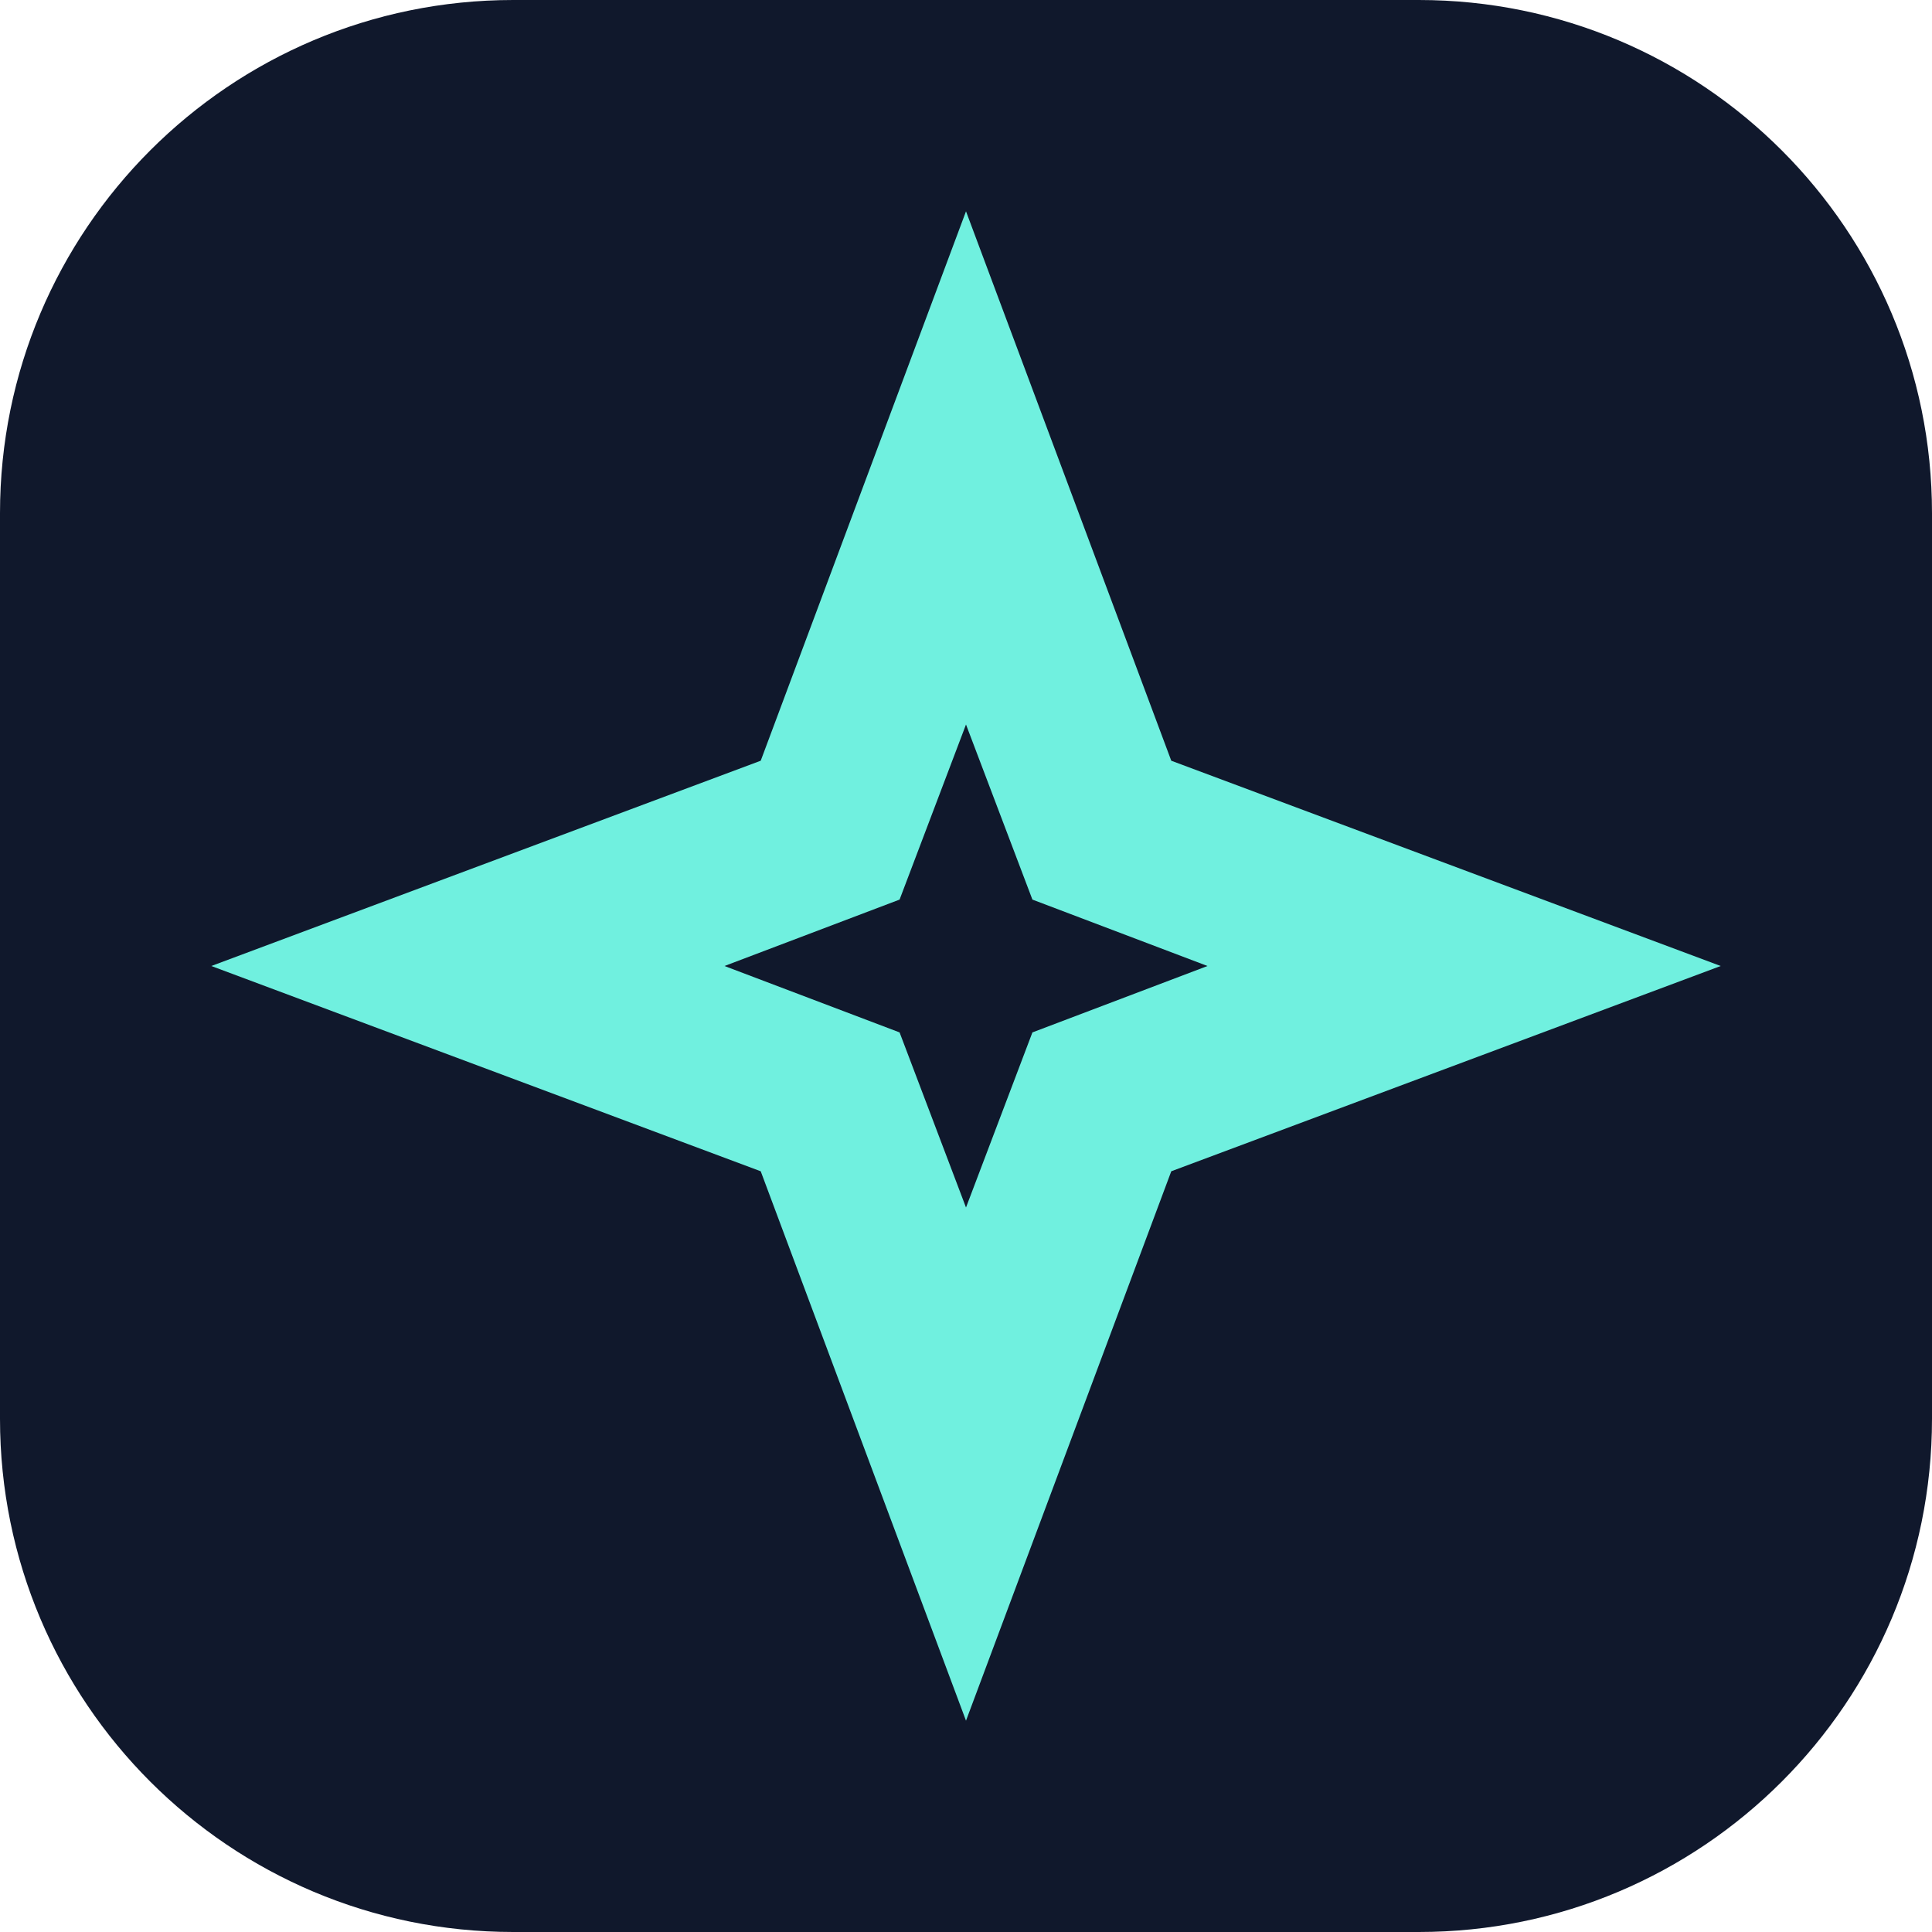
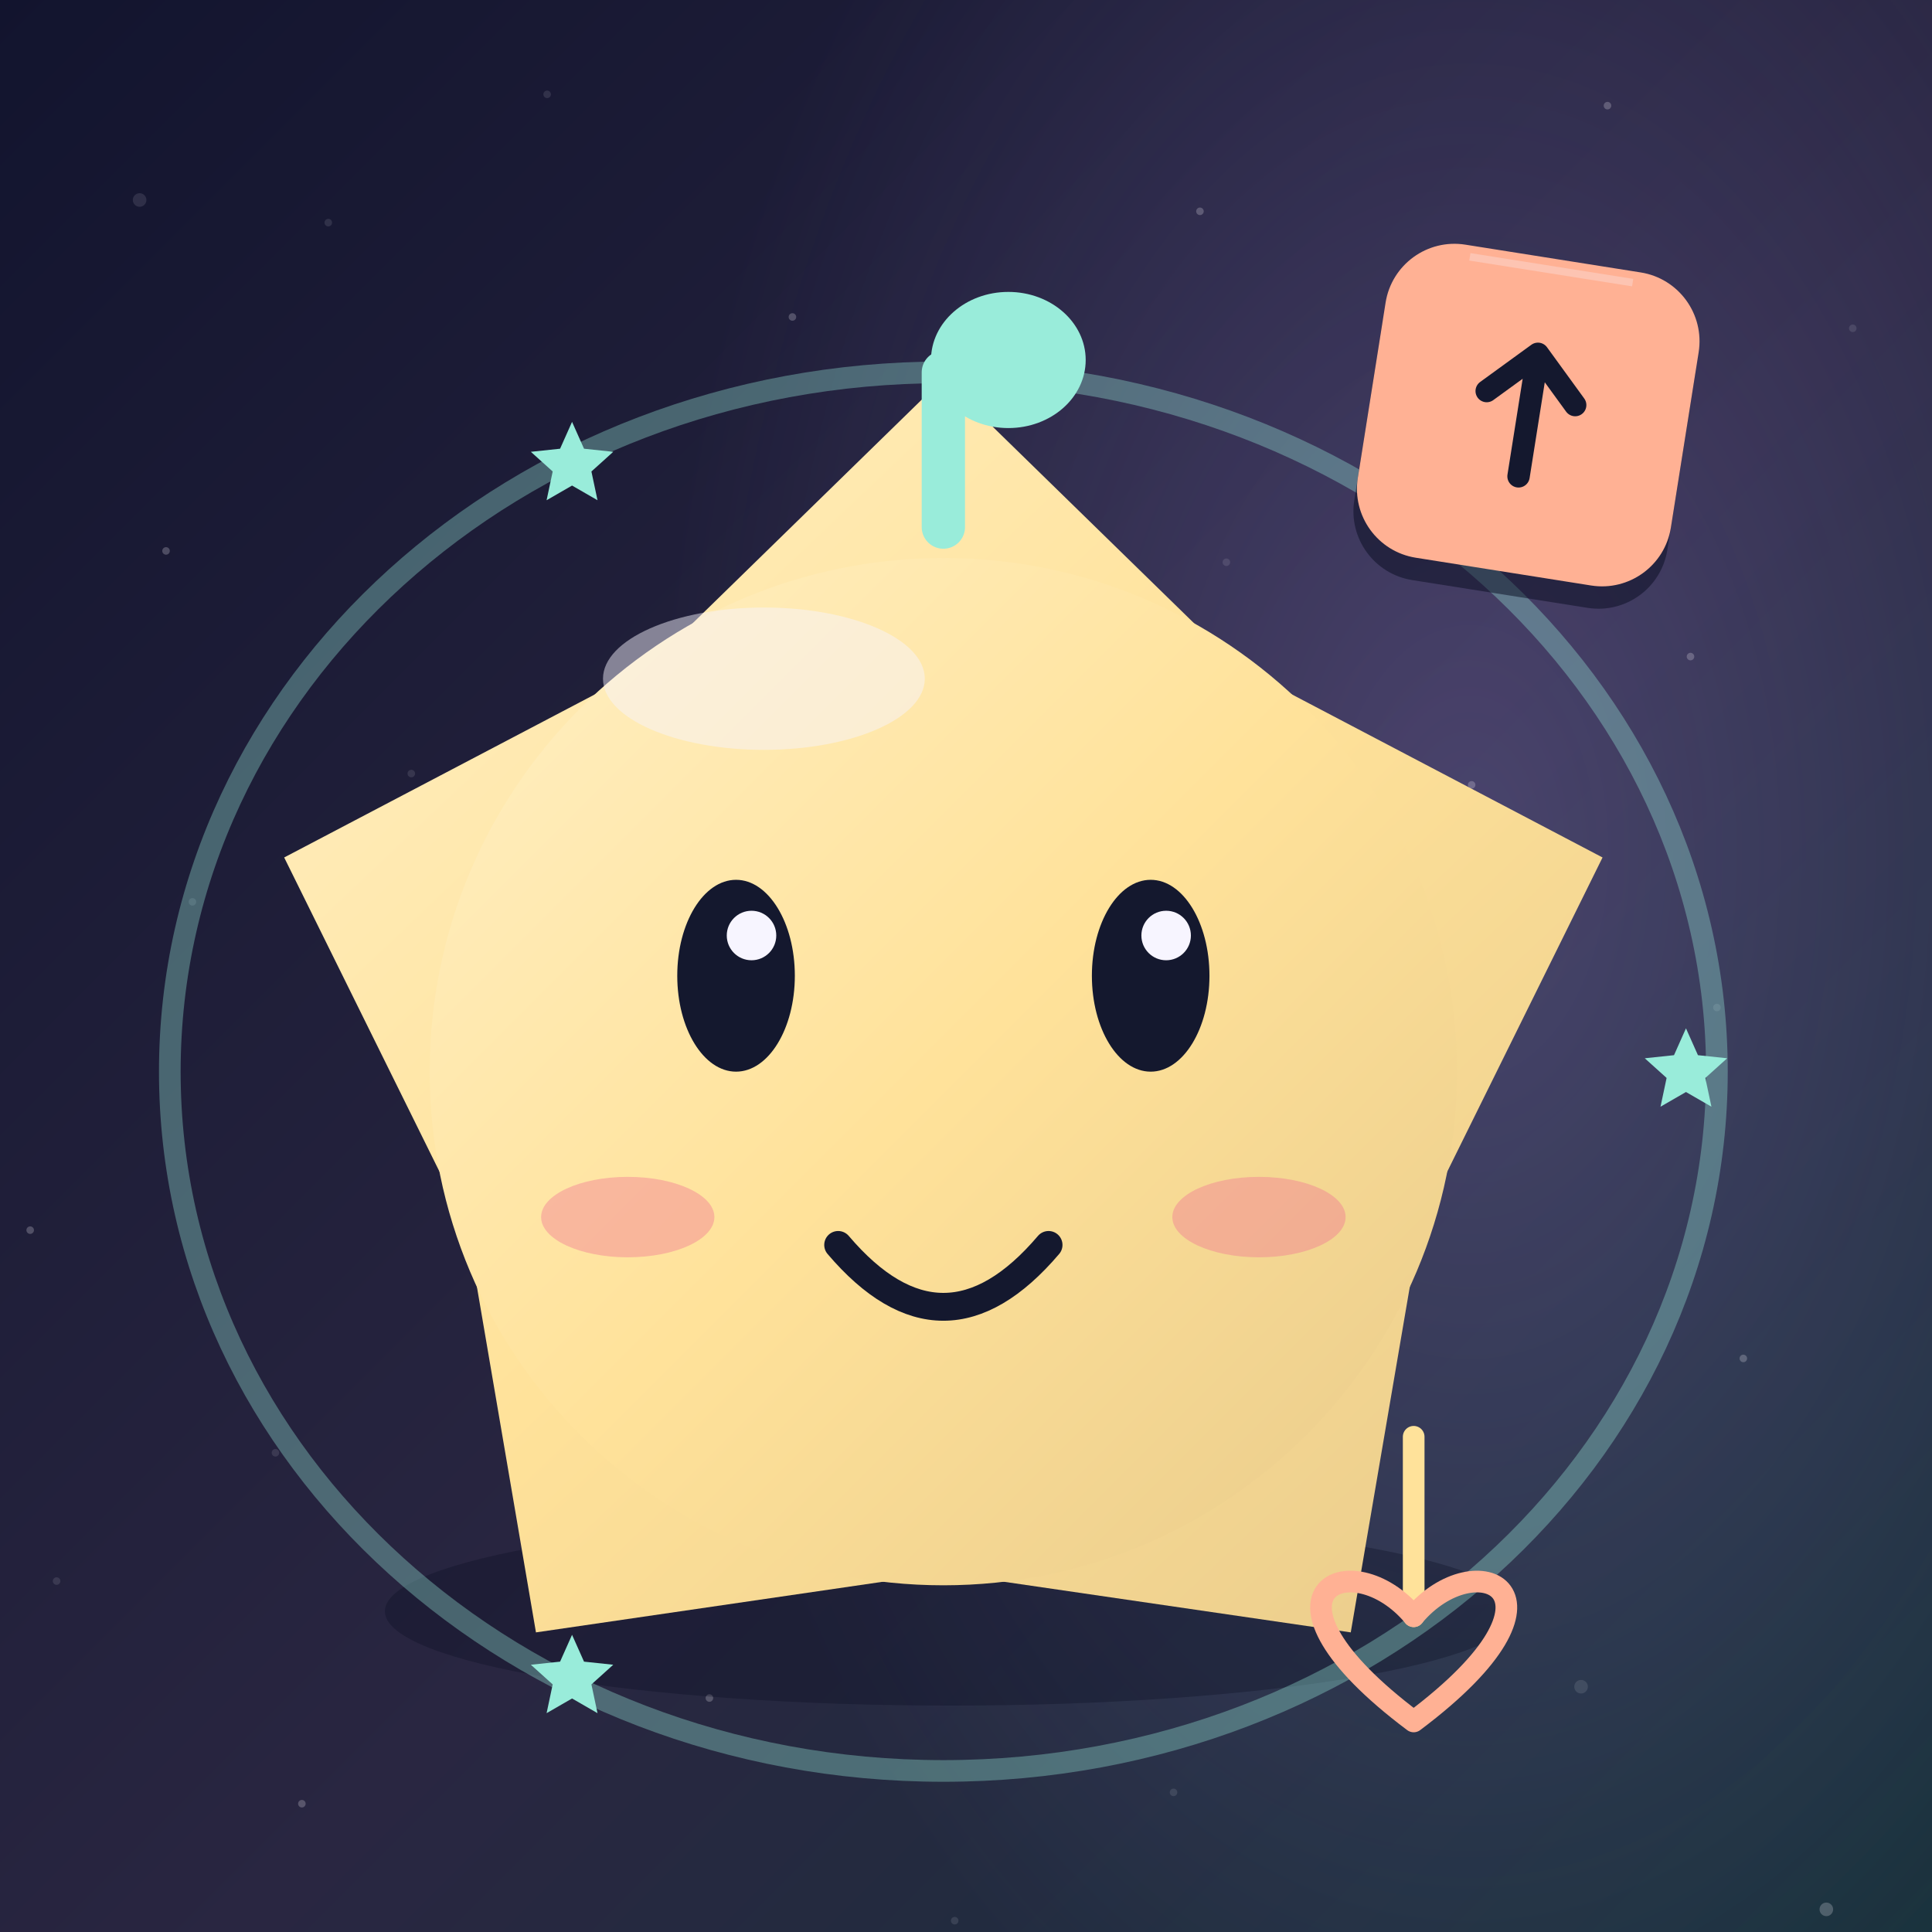
- <svg xmlns="http://www.w3.org/2000/svg" viewBox="0 0 64 64">
-   <rect width="64" height="64" rx="17" fill="#10182c" />
-   <path d="m32 7 6.8 18.2L57 32l-18.2 6.8L32 57l-6.8-18.2L7 32l18.2-6.8Z" fill="#70f0df" />
-   <path d="m32 24 2.2 5.8L40 32l-5.8 2.2L32 40l-2.2-5.8L24 32l5.8-2.2Z" fill="#10182c" />
+ <svg xmlns="http://www.w3.org/2000/svg" xmlns:xlink="http://www.w3.org/1999/xlink" width="512" height="512" viewBox="0 0 512 512" role="img" aria-label="Proposed store icon — original Luma Drift 1.5 vector artwork">
+   <defs>
+     <linearGradient id="night" x1="0" y1="0" x2="1" y2="1">
+       <stop stop-color="#12142E" />
+       <stop offset=".56" stop-color="#292641" />
+       <stop offset="1" stop-color="#19323C" />
+     </linearGradient>
+     <linearGradient id="nova" x1="0" y1="0" x2="1" y2="1">
+       <stop stop-color="#FFF0C6" />
+       <stop offset=".5" stop-color="#FFE29A" />
+       <stop offset="1" stop-color="#E8CA8A" />
+     </linearGradient>
+     <radialGradient id="halo">
+       <stop stop-color="#BAA5FF" stop-opacity=".23" />
+       <stop offset="1" stop-color="#BAA5FF" stop-opacity="0" />
+     </radialGradient>
+     <path id="arrow" d="M0 18V-18 M-13 -5L0 -18 13 -5" fill="none" stroke="#14182E" stroke-width="6.5" stroke-linecap="round" stroke-linejoin="round" />
+     <g id="padlock" fill="none" stroke="#FFE29A" stroke-width="4" stroke-linecap="round">
+       <path d="M-12 -3V-11C-12 -28 12 -28 12 -11V-3" />
+       <rect x="-17" y="-3" width="34" height="28" rx="6" fill="#FFE29A" stroke="none" />
+       <path d="M0 6V14" stroke="#252944" />
+       <circle cy="6" r="3" fill="#252944" stroke="none" />
+     </g>
+     <g id="nova-face">
+       <polygon points="0.000,-112.000 47.611,-65.530 106.518,-34.610 77.036,25.030 65.832,90.610 0.000,81.000 -65.832,90.610 -77.036,25.030 -106.518,-34.610 -47.611,-65.530" fill="url(#nova)" />
+       <circle r="83" fill="url(#nova)" />
+       <ellipse cx="-33.5" cy="-15.5" rx="9.5" ry="15.5" fill="#14182E" />
+       <ellipse cx="33.5" cy="-15.5" rx="9.5" ry="15.5" fill="#14182E" />
+       <circle cx="-31" cy="-22" r="4" fill="#F7F5FF" />
+       <circle cx="36" cy="-22" r="4" fill="#F7F5FF" />
+       <ellipse cx="-51" cy="23.5" rx="14" ry="6.5" fill="#EE6F92" fill-opacity=".39" />
+       <ellipse cx="51" cy="23.5" rx="14" ry="6.5" fill="#EE6F92" fill-opacity=".39" />
+       <path d="M-17 28Q0 48 17 28" fill="none" stroke="#14182E" stroke-width="4.5" stroke-linecap="round" />
+       <ellipse cx="-29" cy="-63.5" rx="26" ry="11.5" fill="#F7F5FF" fill-opacity=".47" />
+     </g>
+   </defs>
+   <rect width="512" height="512" fill="url(#night)" />
+   <ellipse cx="389.12" cy="225.28" rx="215.04" ry="358.4" fill="url(#halo)" />
+   <circle cx="37" cy="53" r="1.8" fill="#F7F5FF" fill-opacity="0.11" />
+   <circle cx="174" cy="264" r="1" fill="#F7F5FF" fill-opacity="0.23" />
+   <circle cx="311" cy="475" r="1" fill="#F7F5FF" fill-opacity="0.11" />
+   <circle cx="448" cy="174" r="1" fill="#F7F5FF" fill-opacity="0.23" />
+   <circle cx="73" cy="385" r="1" fill="#F7F5FF" fill-opacity="0.11" />
+   <circle cx="210" cy="84" r="1" fill="#F7F5FF" fill-opacity="0.23" />
+   <circle cx="347" cy="295" r="1" fill="#F7F5FF" fill-opacity="0.11" />
+   <circle cx="484" cy="506" r="1.8" fill="#F7F5FF" fill-opacity="0.23" />
+   <circle cx="109" cy="205" r="1" fill="#F7F5FF" fill-opacity="0.11" />
+   <circle cx="246" cy="416" r="1" fill="#F7F5FF" fill-opacity="0.23" />
+   <circle cx="383" cy="115" r="1" fill="#F7F5FF" fill-opacity="0.11" />
+   <circle cx="8" cy="326" r="1" fill="#F7F5FF" fill-opacity="0.23" />
+   <circle cx="145" cy="25" r="1" fill="#F7F5FF" fill-opacity="0.11" />
+   <circle cx="282" cy="236" r="1" fill="#F7F5FF" fill-opacity="0.23" />
+   <circle cx="419" cy="447" r="1.8" fill="#F7F5FF" fill-opacity="0.11" />
+   <circle cx="44" cy="146" r="1" fill="#F7F5FF" fill-opacity="0.23" />
+   <circle cx="181" cy="357" r="1" fill="#F7F5FF" fill-opacity="0.11" />
+   <circle cx="318" cy="56" r="1" fill="#F7F5FF" fill-opacity="0.23" />
+   <circle cx="455" cy="267" r="1" fill="#F7F5FF" fill-opacity="0.11" />
+   <circle cx="80" cy="478" r="1" fill="#F7F5FF" fill-opacity="0.23" />
+   <circle cx="217" cy="177" r="1" fill="#F7F5FF" fill-opacity="0.11" />
+   <circle cx="354" cy="388" r="1.8" fill="#F7F5FF" fill-opacity="0.23" />
+   <circle cx="491" cy="87" r="1" fill="#F7F5FF" fill-opacity="0.11" />
+   <circle cx="116" cy="298" r="1" fill="#F7F5FF" fill-opacity="0.23" />
+   <circle cx="253" cy="509" r="1" fill="#F7F5FF" fill-opacity="0.11" />
+   <circle cx="390" cy="208" r="1" fill="#F7F5FF" fill-opacity="0.23" />
+   <circle cx="15" cy="419" r="1" fill="#F7F5FF" fill-opacity="0.11" />
+   <circle cx="152" cy="118" r="1" fill="#F7F5FF" fill-opacity="0.23" />
+   <circle cx="289" cy="329" r="1.8" fill="#F7F5FF" fill-opacity="0.11" />
+   <circle cx="426" cy="28" r="1" fill="#F7F5FF" fill-opacity="0.23" />
+   <circle cx="51" cy="239" r="1" fill="#F7F5FF" fill-opacity="0.11" />
+   <circle cx="188" cy="450" r="1" fill="#F7F5FF" fill-opacity="0.23" />
+   <circle cx="325" cy="149" r="1" fill="#F7F5FF" fill-opacity="0.11" />
+   <circle cx="462" cy="360" r="1" fill="#F7F5FF" fill-opacity="0.23" />
+   <circle cx="87" cy="59" r="1" fill="#F7F5FF" fill-opacity="0.11" />
+   <circle cx="224" cy="270" r="1.8" fill="#F7F5FF" fill-opacity="0.23" />
+   <ellipse cx="252" cy="427" rx="150" ry="25" fill="#090C21" fill-opacity=".3" />
+   <g transform="translate(250 284) scale(1.64)">
+     <ellipse rx="125" ry="113" fill="none" stroke="#99ECDA" stroke-opacity=".35" stroke-width="3.5" />
+     <polygon points="0.000,-7.000 1.934,-2.662 6.657,-2.163 3.129,1.017 4.114,5.663 0.000,3.290 -4.114,5.663 -3.129,1.017 -6.657,-2.163 -1.934,-2.662" fill="#99ECDA" transform="translate(120 0)" />
+     <polygon points="0.000,-7.000 1.934,-2.662 6.657,-2.163 3.129,1.017 4.114,5.663 0.000,3.290 -4.114,5.663 -3.129,1.017 -6.657,-2.163 -1.934,-2.662" fill="#99ECDA" transform="translate(-60 98)" />
+     <polygon points="0.000,-7.000 1.934,-2.662 6.657,-2.163 3.129,1.017 4.114,5.663 0.000,3.290 -4.114,5.663 -3.129,1.017 -6.657,-2.163 -1.934,-2.662" fill="#99ECDA" transform="translate(-60 -98)" />
+     <use xlink:href="#nova-face" />
+     <path d="M0 -88V-113" stroke="#99ECDA" stroke-width="7" stroke-linecap="round" />
+     <ellipse cx="10.5" cy="-115" rx="12.5" ry="11" fill="#99ECDA" />
+     <path d="M76 59V88" stroke="#FFE29A" stroke-width="3.5" stroke-linecap="round" />
+     <path d="M76 105C48 84 66 76 76 88C86 76 104 84 76 105Z" fill="none" stroke="#FFB194" stroke-width="3.5" stroke-linejoin="round" />
+   </g>
+   <g transform="translate(405 110) rotate(9)">
+     <rect x="-42.0" y="-36.0" width="84" height="84" rx="18.48" fill="#090C21" fill-opacity=".5" />
+     <rect x="-42.0" y="-42.0" width="84" height="84" rx="18.48" fill="#FFB194" />
+     <path d="M-21.84 -39.0H21.84" stroke="#F7F5FF" stroke-opacity=".28" stroke-width="2" />
+     <use xlink:href="#arrow" transform="rotate(0) scale(0.9130435)" />
+   </g>
</svg>
